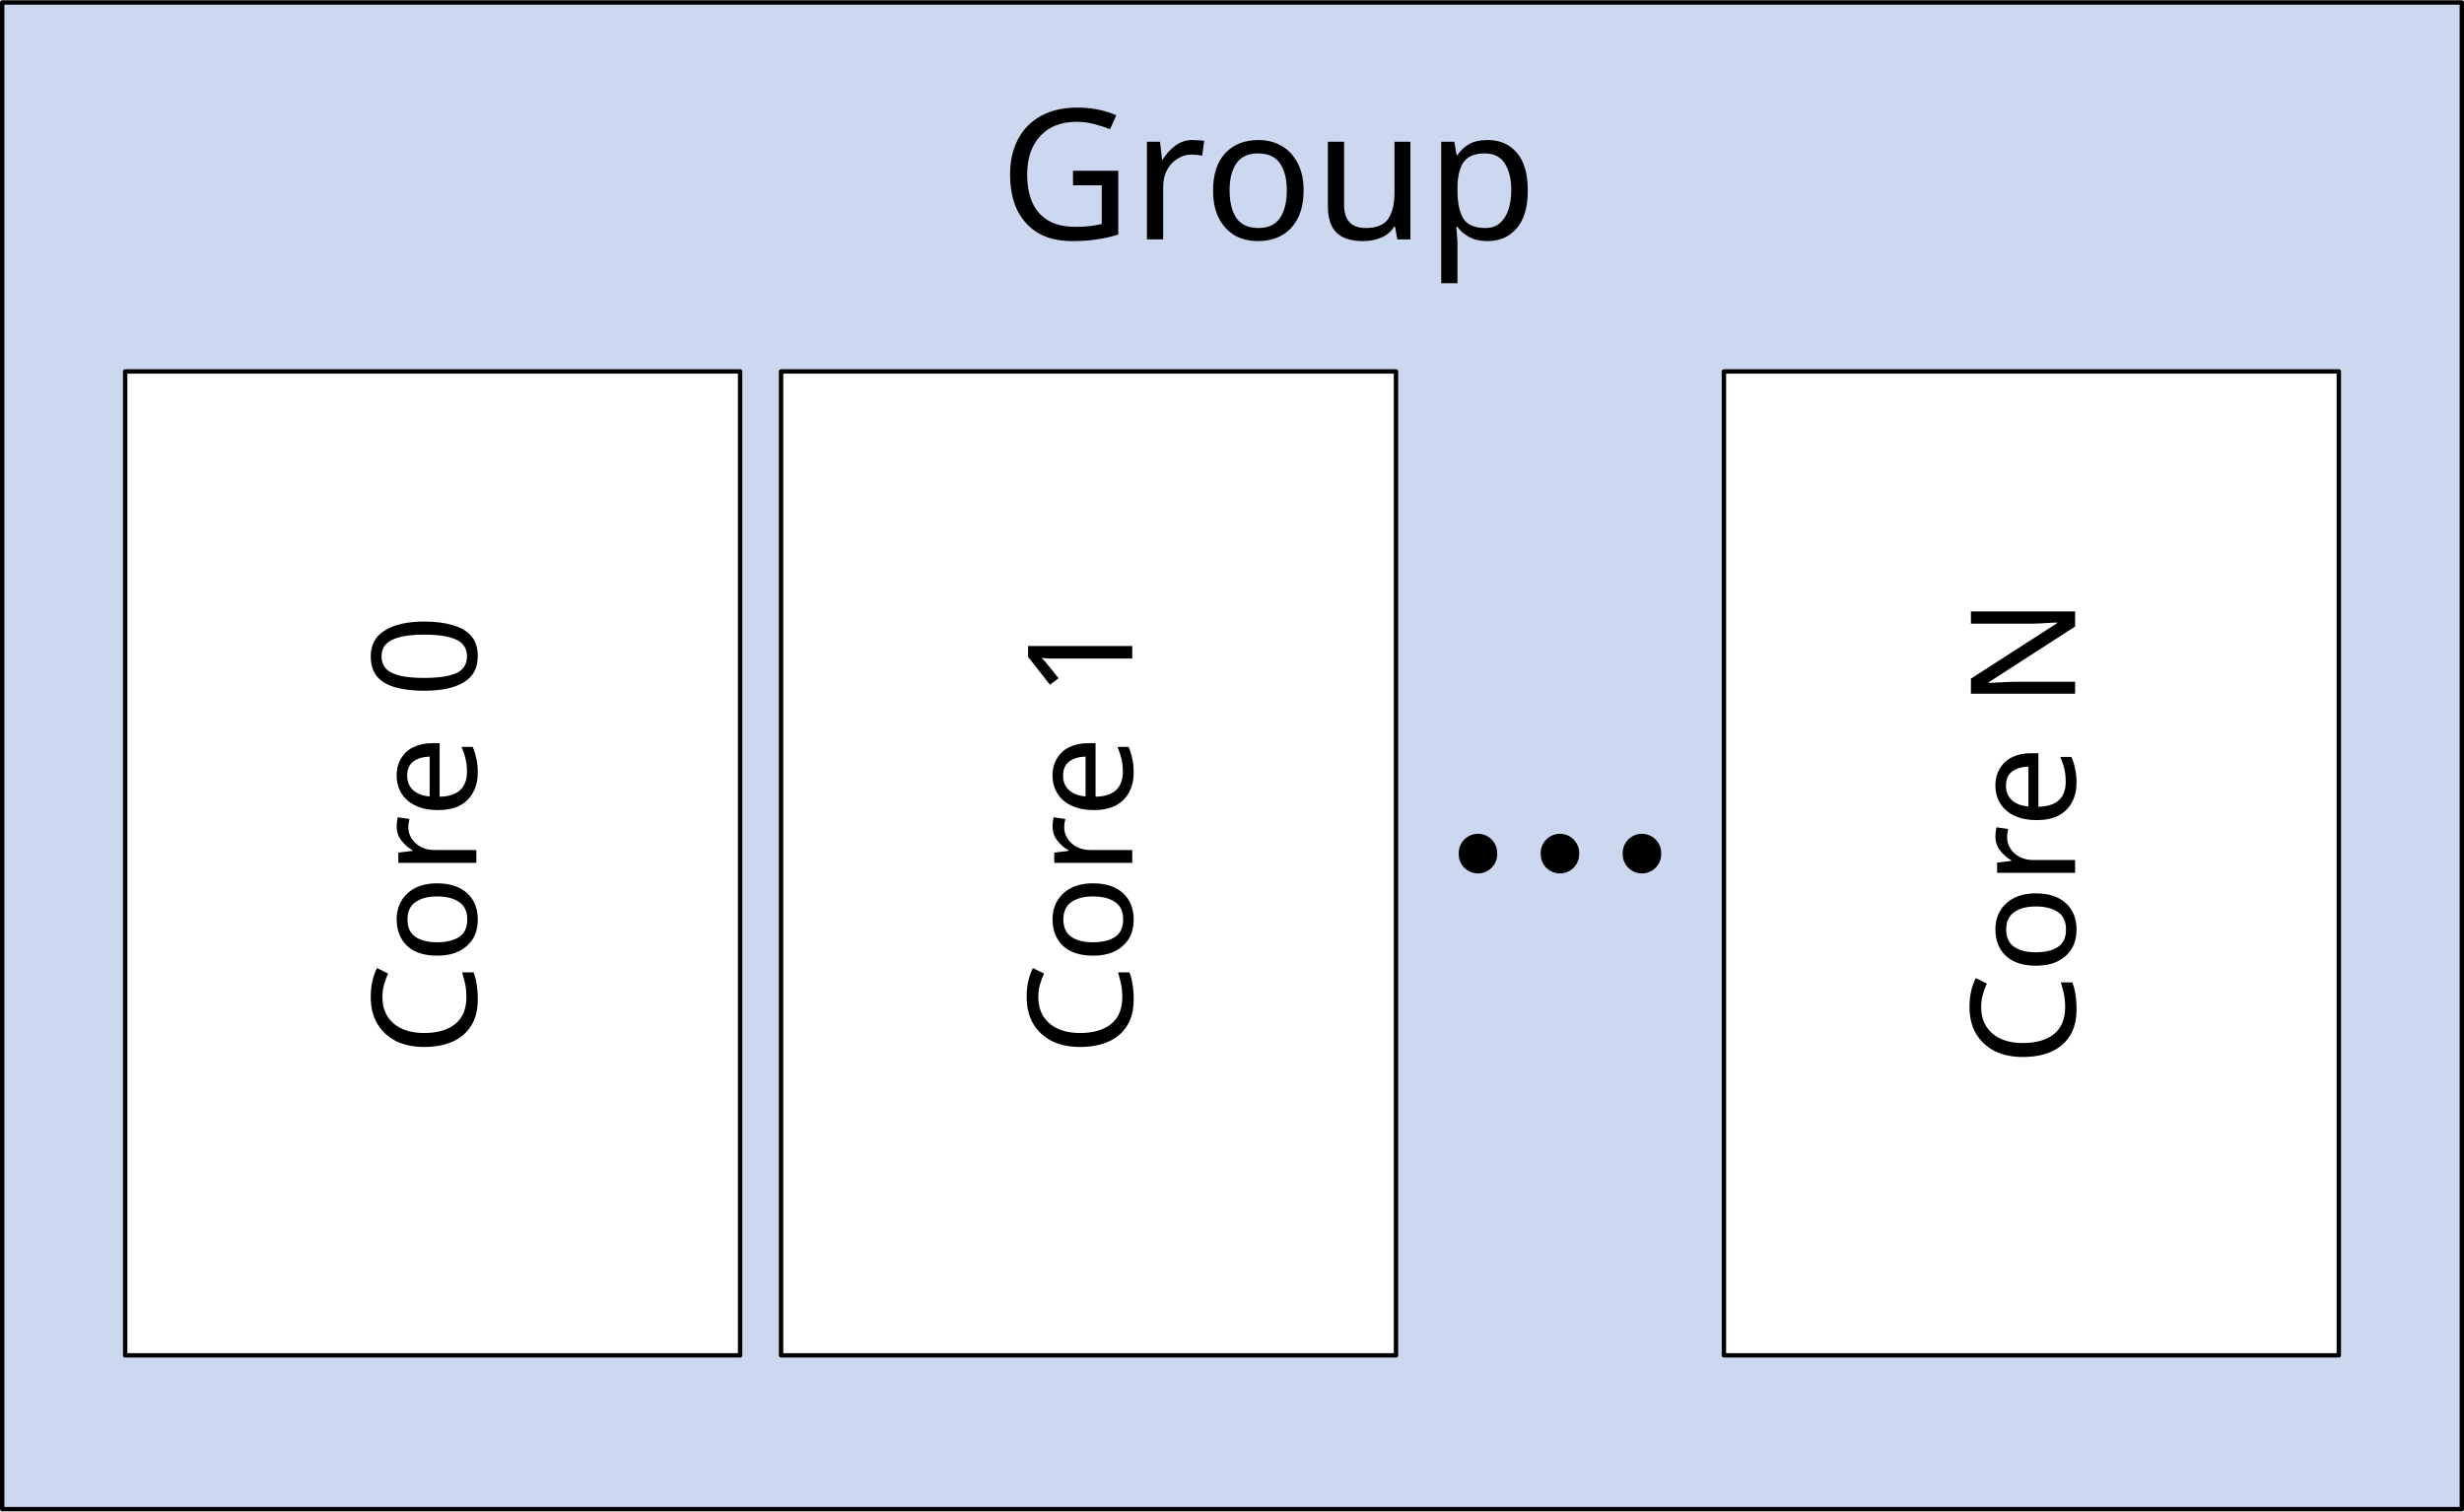
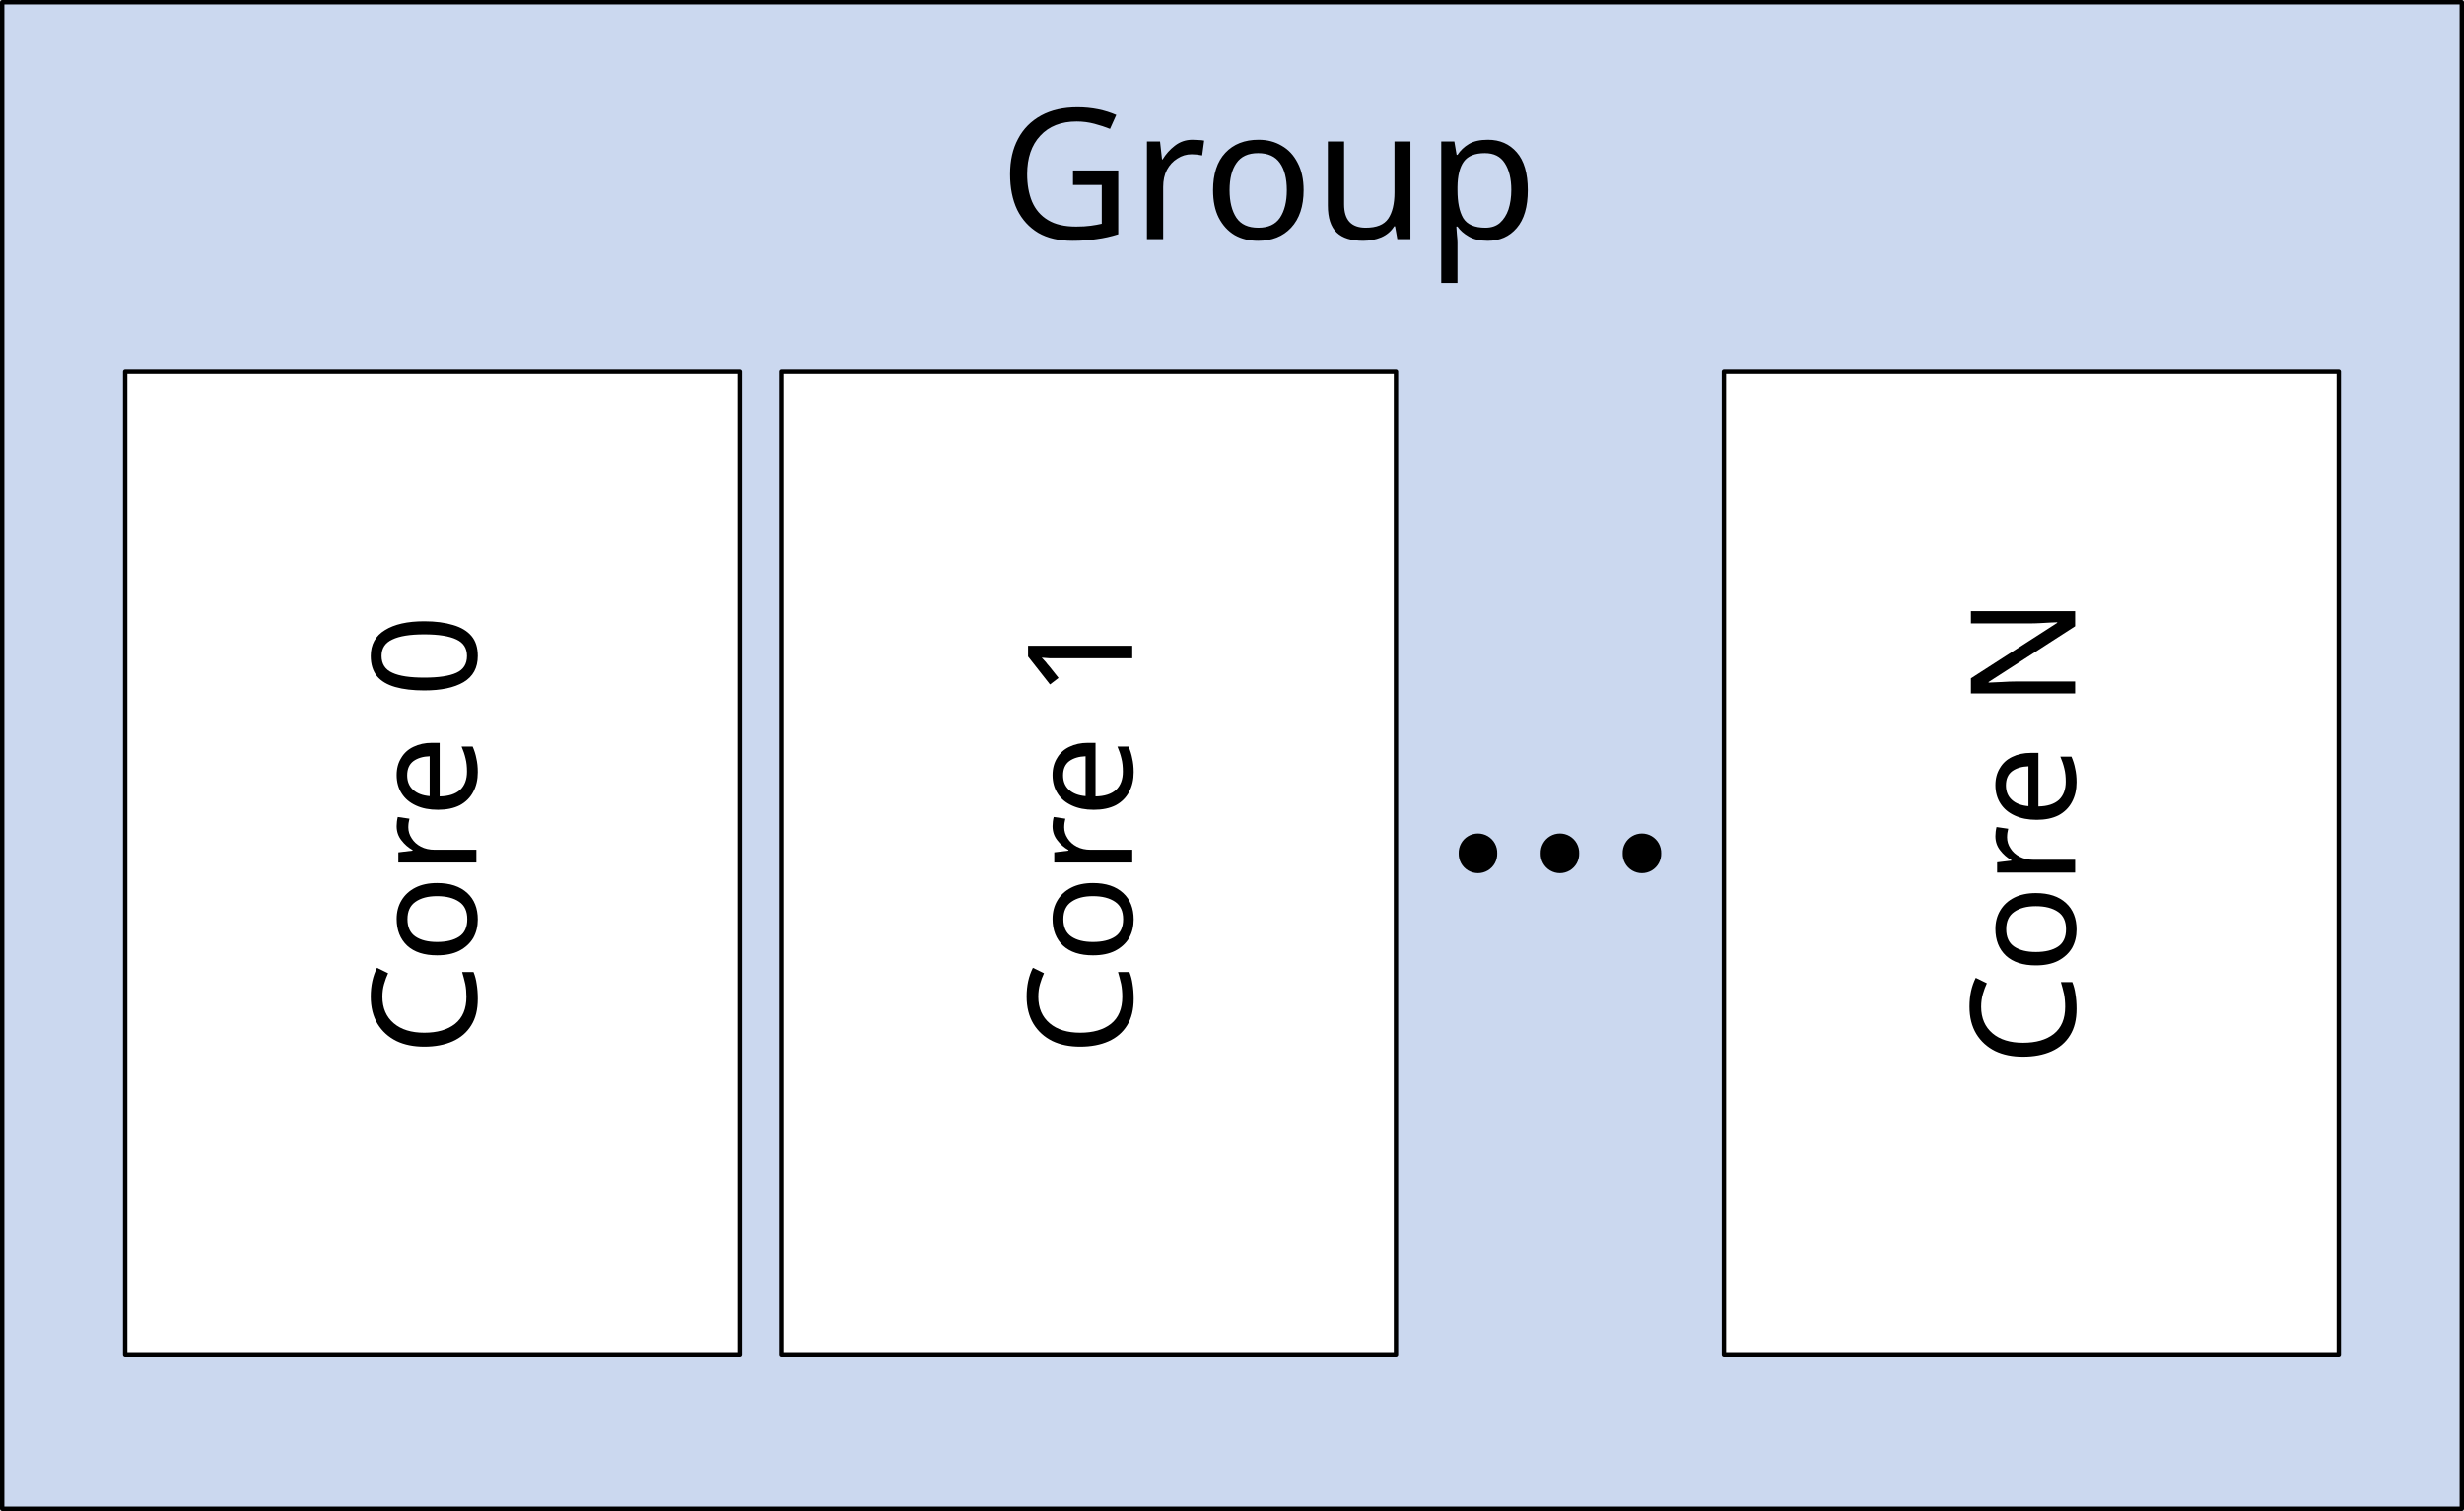
- <svg xmlns="http://www.w3.org/2000/svg" width="1.878in" height="1.152in" viewBox="0 0 135.24 82.927" xml:space="preserve" color-interpolation-filters="sRGB" class="st6">
-   <style type="text/css">
- 	
- 		.st1 {fill:#cbd8ef;stroke:#000000;stroke-linecap:round;stroke-linejoin:round;stroke-width:0.24}
- 		.st2 {fill:#000000;font-family:Calibri;font-size:0.833em}
- 		.st3 {fill:#ffffff;stroke:#000000;stroke-linecap:round;stroke-linejoin:round;stroke-width:0.24}
- 		.st4 {fill:#000000;font-family:Calibri;font-size:0.667em}
- 		.st5 {fill:#000000;stroke:#000000;stroke-linecap:round;stroke-linejoin:round;stroke-width:0.24}
- 		.st6 {fill:none;fill-rule:evenodd;font-size:12px;overflow:visible;stroke-linecap:square;stroke-miterlimit:3}
- 	
- 	</style>
+ <svg xmlns="http://www.w3.org/2000/svg" width="180.32" height="110.57" class="st6" color-interpolation-filters="sRGB" viewBox="0 0 135.24 82.927" xml:space="preserve">
+   <style type="text/css">.st1{fill:#cbd8ef;stroke:#000;stroke-linecap:round;stroke-linejoin:round;stroke-width:.24}.st2{fill:#000;font-family:Calibri;font-size:.833em}.st3{fill:#fff;stroke:#000;stroke-linecap:round;stroke-linejoin:round;stroke-width:.24}.st4{fill:#000;font-family:Calibri;font-size:.667em}.st5{fill:#000;stroke:#000;stroke-linecap:round;stroke-linejoin:round;stroke-width:.24}.st6{fill:none;fill-rule:evenodd;font-size:12px;overflow:visible;stroke-linecap:square;stroke-miterlimit:3}</style>
  <g>
    <g id="shape477-1" transform="translate(0.12,-0.12)">
-       <rect x="0" y="0.24" width="135" height="82.688" class="st1" />
+       <rect width="135" height="82.688" x="0" y=".24" class="st1" />
      <text x="54.71" y="13.24" class="st2">Group</text>
    </g>
    <g id="group478-4" transform="translate(-6.30752,74.37) rotate(-90)">
      <g id="shape479-5">
-         <rect x="0" y="49.178" width="54" height="33.75" class="st3" />
+         <rect width="54" height="33.75" x="0" y="49.178" class="st3" />
        <text x="16.44" y="68.45" class="st4">Core 1</text>
      </g>
    </g>
    <g id="group480-8" transform="translate(-42.3075,74.37) rotate(-90)">
      <g id="shape481-9">
-         <rect x="0" y="49.178" width="54" height="33.75" class="st3" />
+         <rect width="54" height="33.75" x="0" y="49.178" class="st3" />
        <text x="16.44" y="68.45" class="st4">Core 0</text>
      </g>
    </g>
    <g id="group484-12" transform="translate(45.4425,74.37) rotate(-90)">
      <g id="shape485-13">
-         <rect x="0" y="49.178" width="54" height="33.75" class="st3" />
+         <rect width="54" height="33.75" x="0" y="49.178" class="st3" />
        <text x="15.89" y="68.45" class="st4">Core N</text>
      </g>
    </g>
    <g id="group486-16" transform="translate(80.1825,-35.1569)">
      <g id="shape487-17">
        <path d="M0 81.99 a0.938 0.938 0 1 1 1.875 -1.42109E-14 a0.938 0.938 0 1 1 -1.875 0 Z" class="st5" />
      </g>
      <g id="shape488-19" transform="translate(4.5,-1.42109E-14)">
        <path d="M0 81.99 a0.938 0.938 0 1 1 1.875 -1.42109E-14 a0.938 0.938 0 1 1 -1.875 0 Z" class="st5" />
      </g>
      <g id="shape489-21" transform="translate(9,-1.42109E-14)">
        <path d="M0 81.99 a0.938 0.938 0 1 1 1.875 -1.42109E-14 a0.938 0.938 0 1 1 -1.875 0 Z" class="st5" />
      </g>
    </g>
  </g>
</svg>
